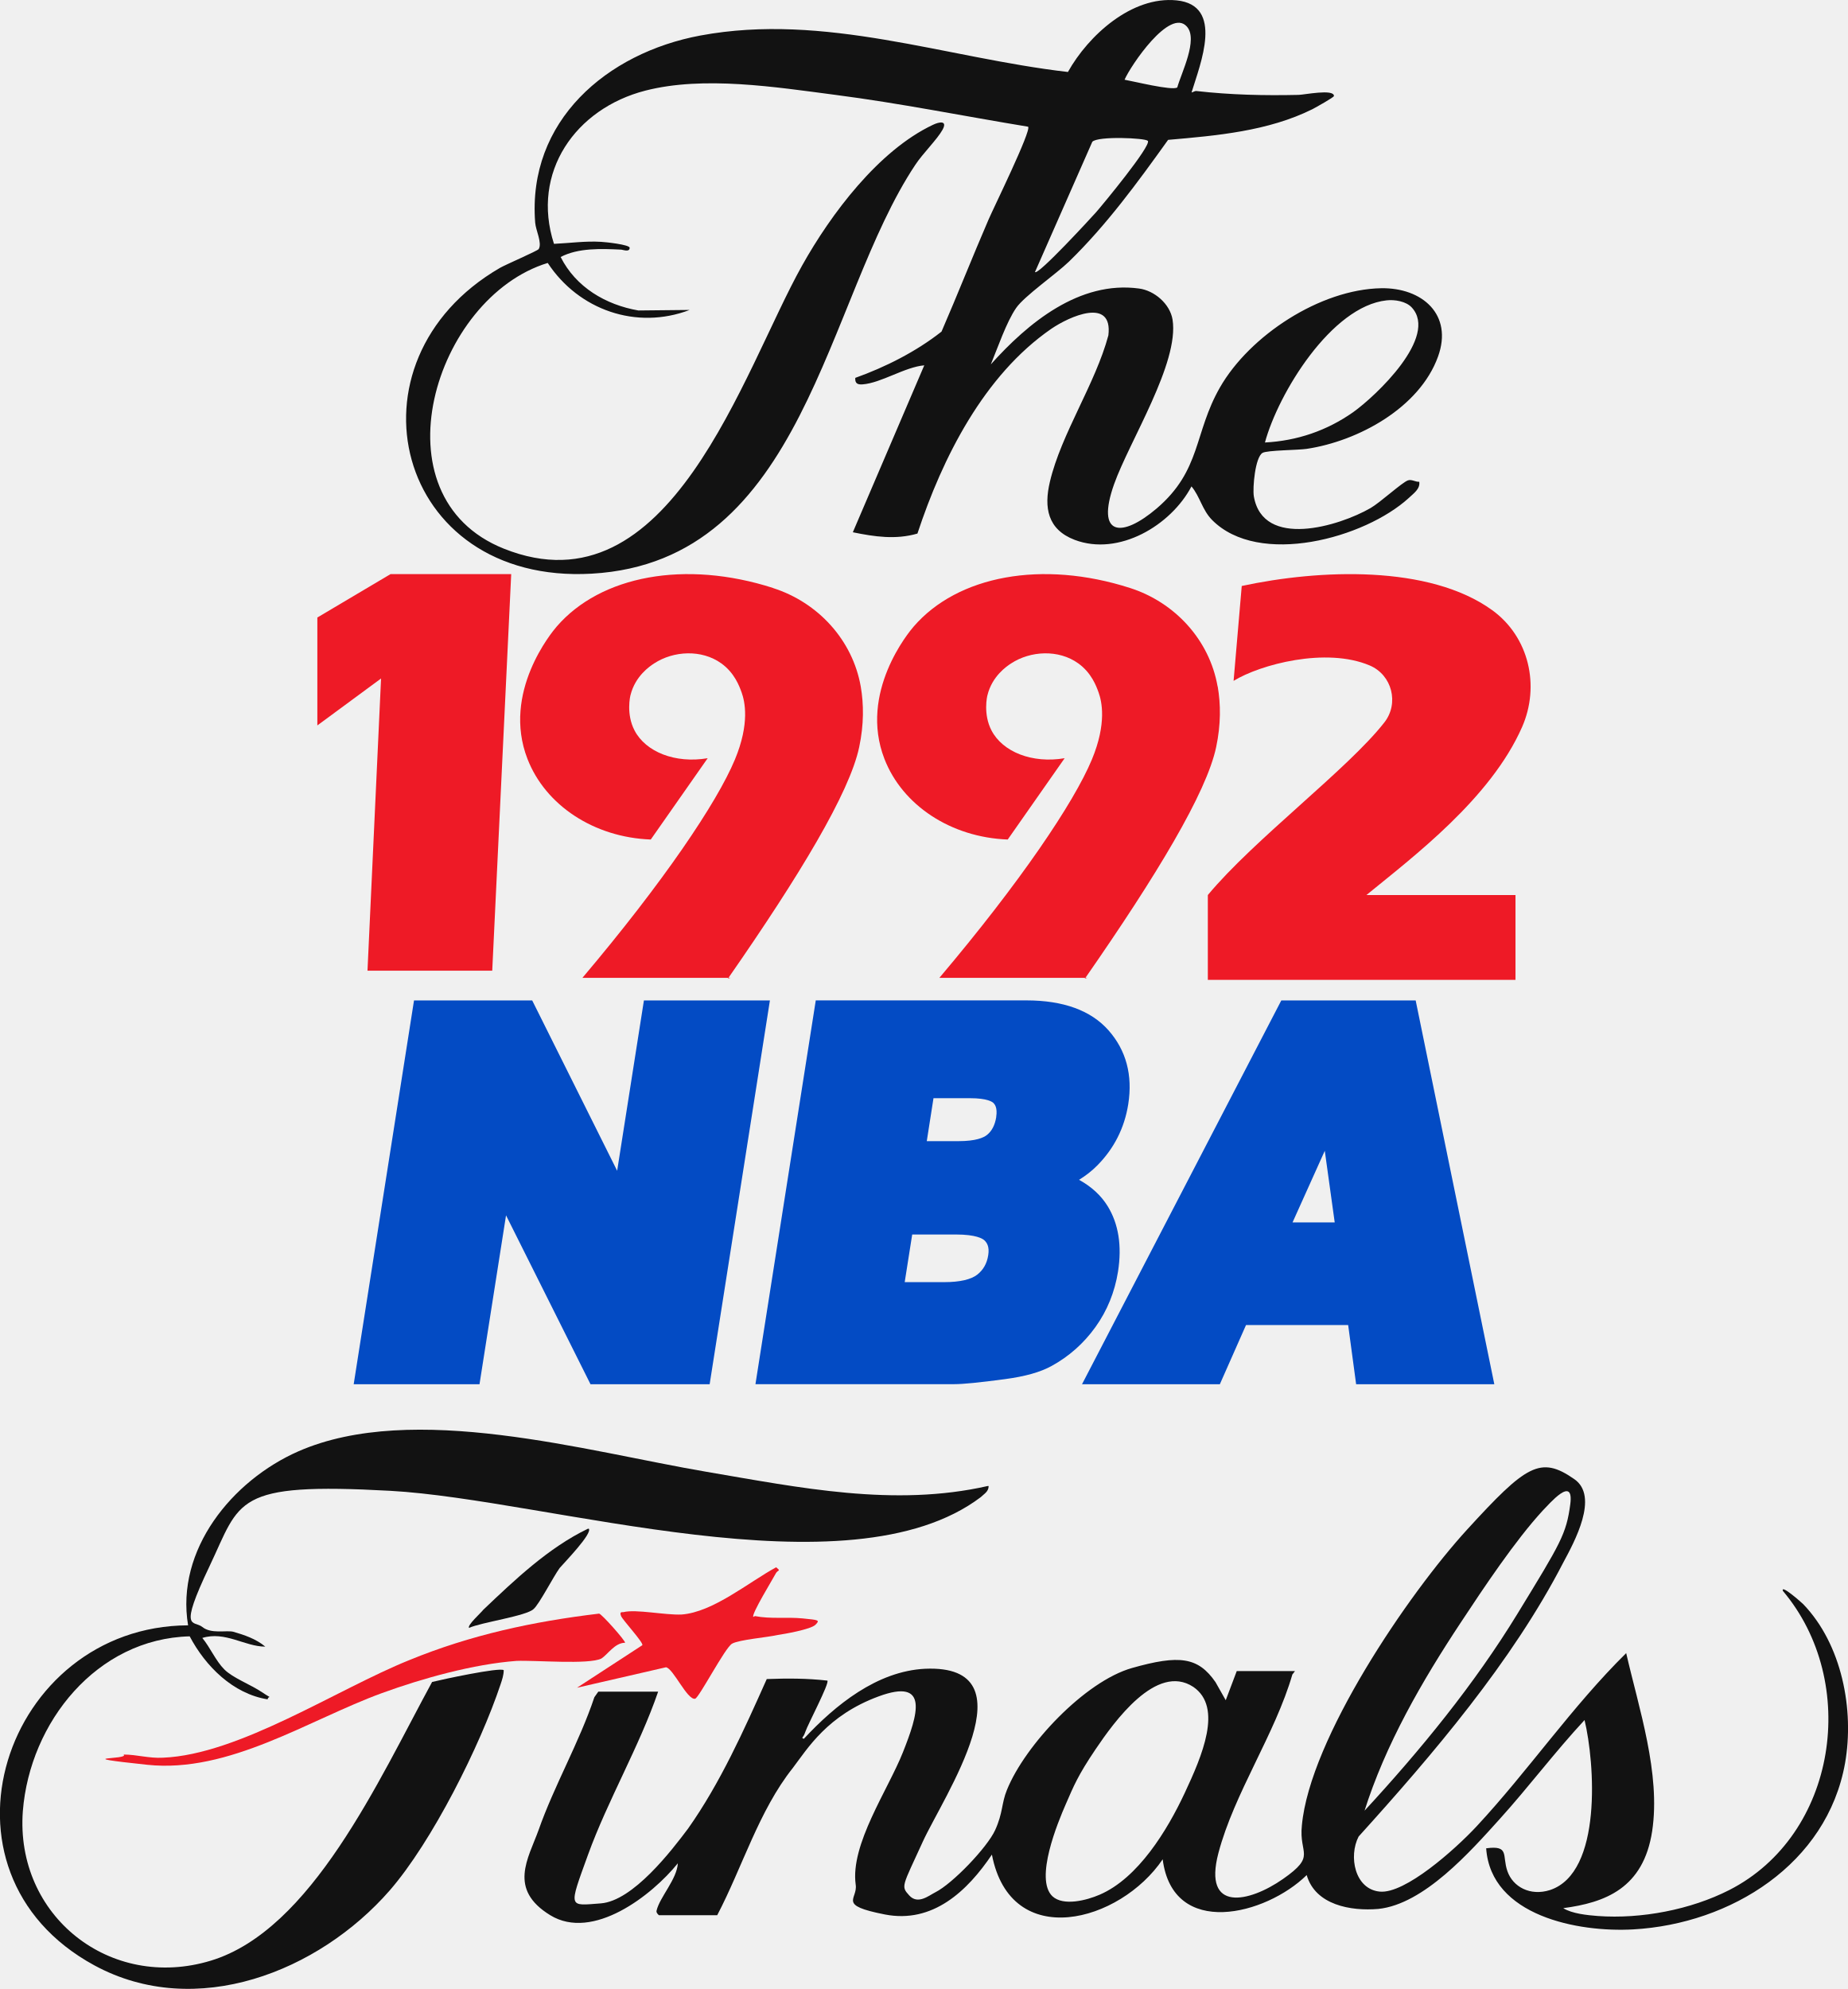
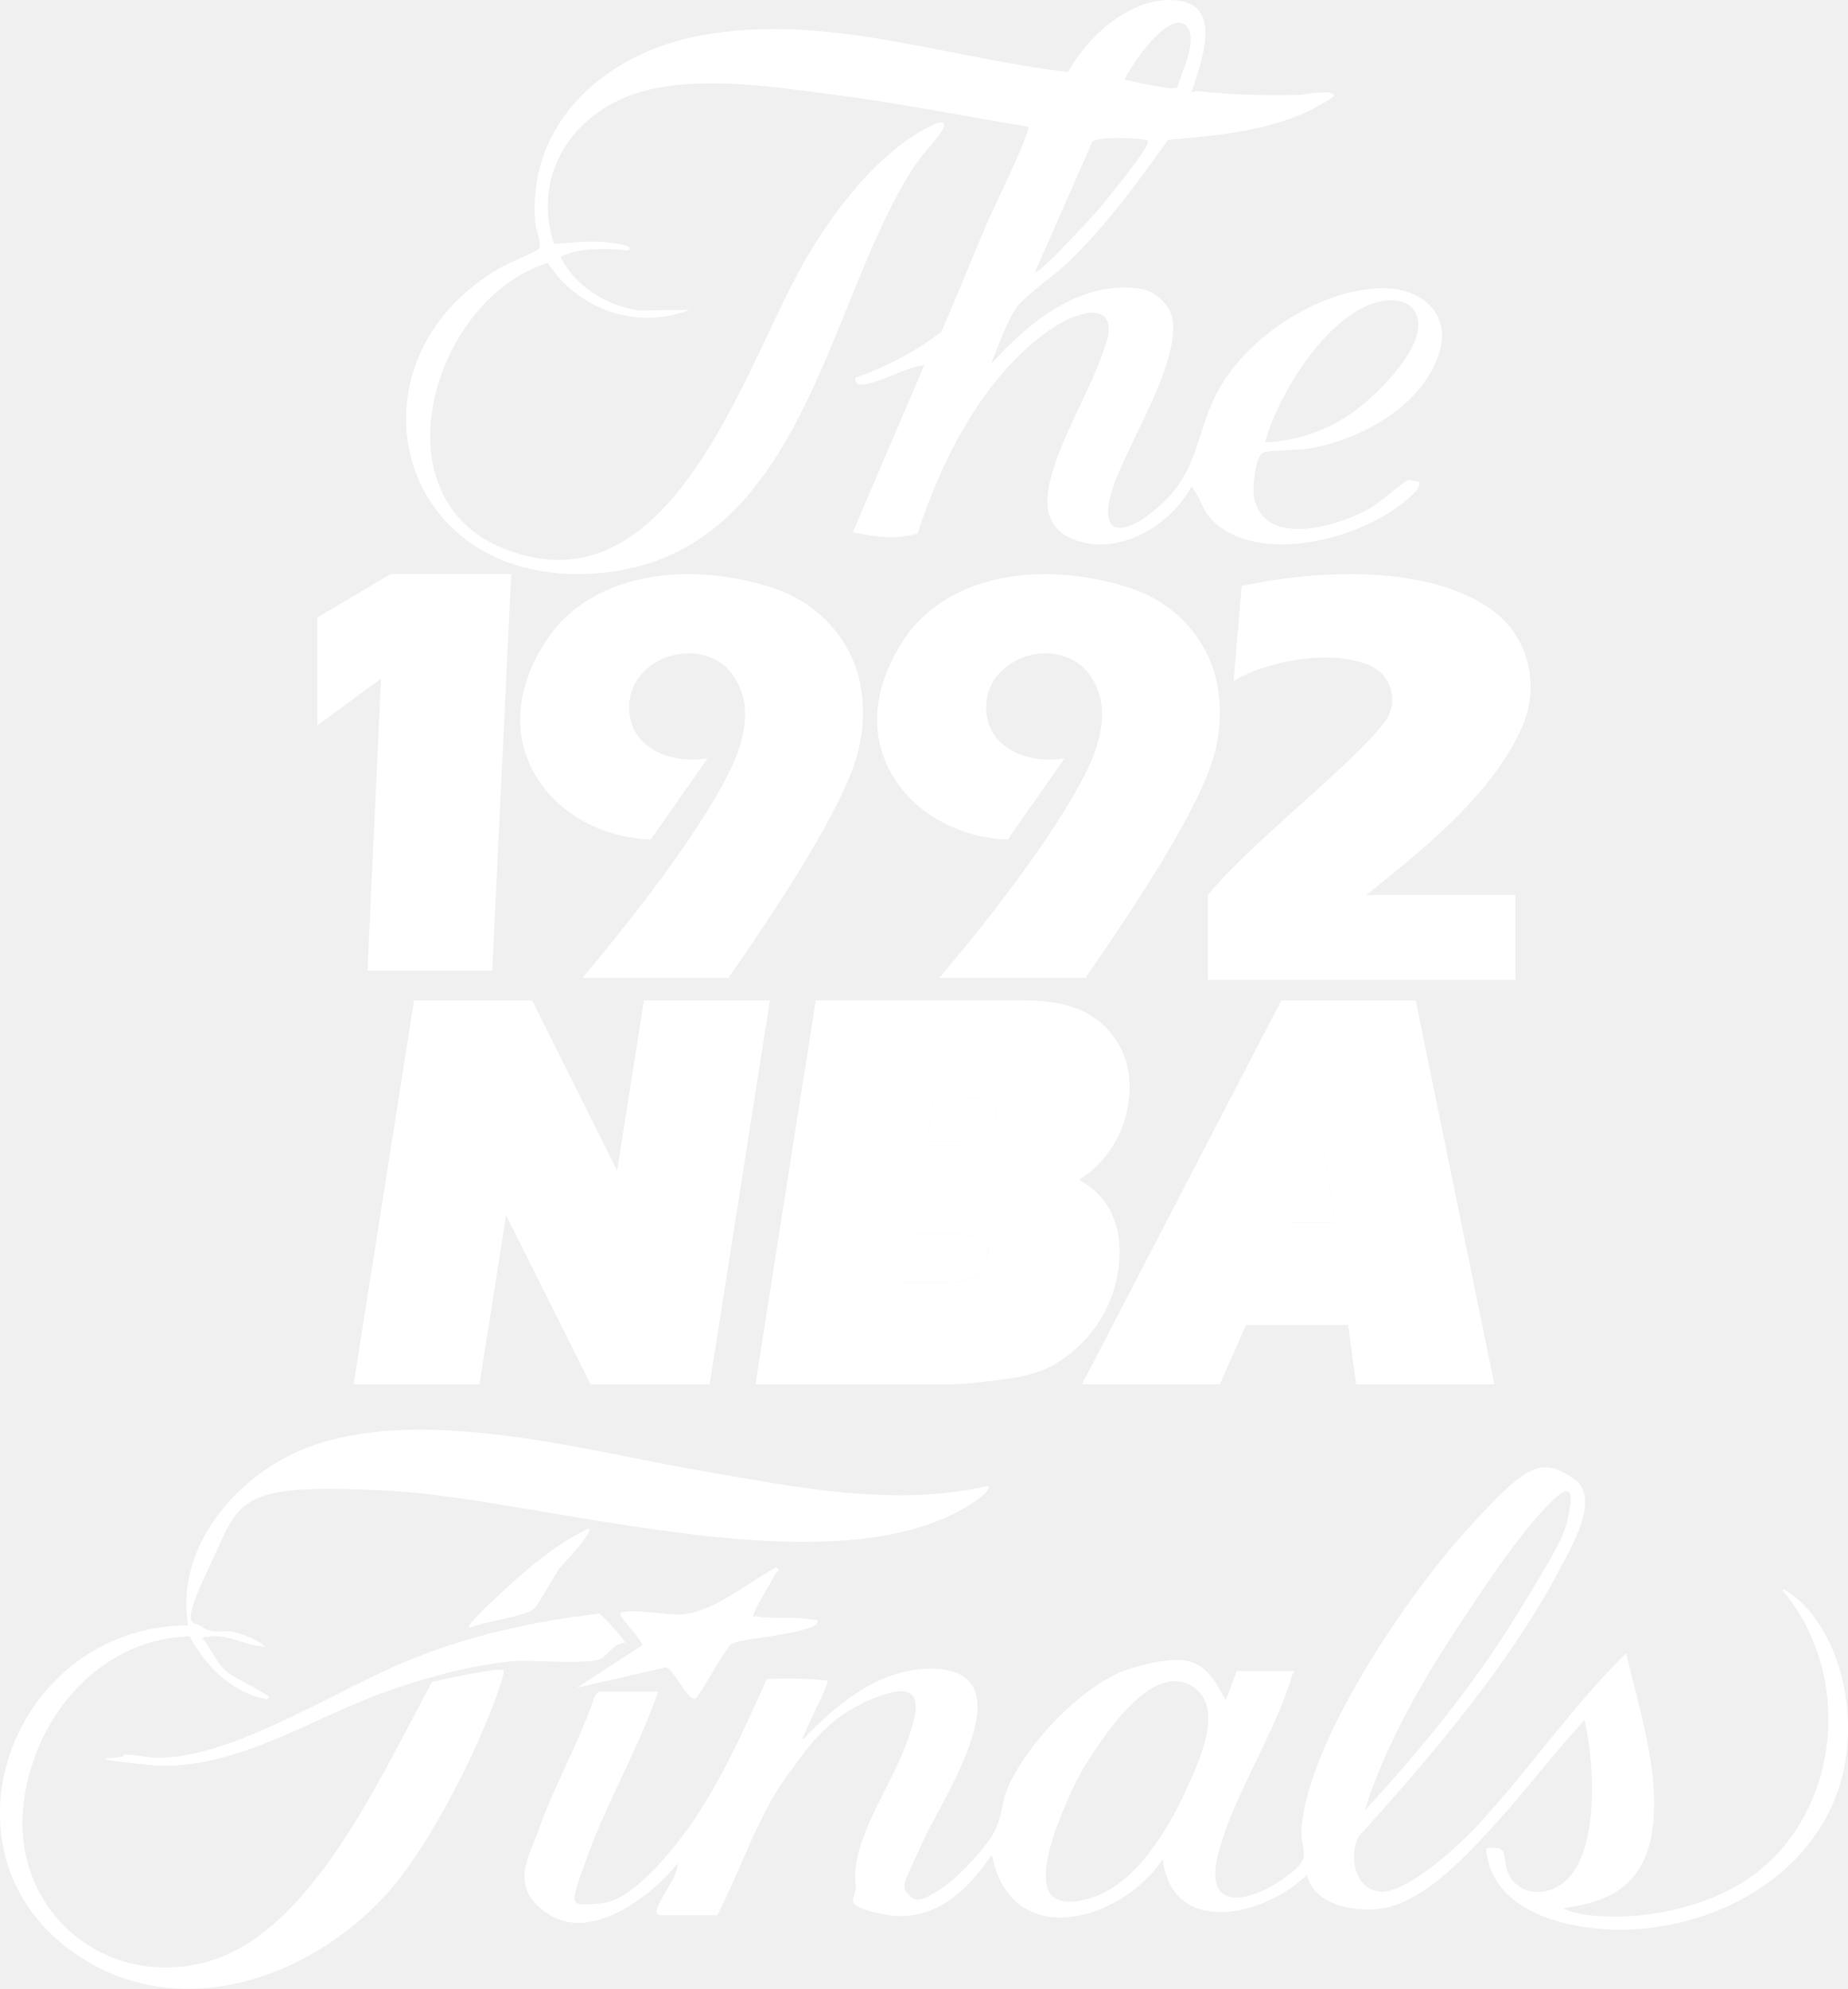
<svg xmlns="http://www.w3.org/2000/svg" id="Layer_2" data-name="Layer 2" viewBox="0 0 310.66 334.34">
  <defs>
    <style>
      .cls-1 {
-         fill: #121212;
-       }
- 
-       .cls-2 {
-         fill: #034bc4;
-       }
- 
-       .cls-3 {
-         fill: #ee1a26;
-       }
- 
-       .cls-4 {
-         fill: none;
+         fill: #fff;
      }
    </style>
  </defs>
  <g id="Layer_1-2" data-name="Layer 1">
    <path class="cls-1" d="M200.27,15.55c.31-.03.53-.28.87-.25,5.72.65,11.36.78,17.14.65.9,0,6-1.06,5.97.19,0,.22-3.08,1.93-3.61,2.21-7.44,3.7-16.08,4.45-24.27,5.16-5.13,7.16-10.36,14.34-16.67,20.47-2.15,2.08-7.5,5.79-8.87,7.78-1.62,2.33-3.14,6.78-4.26,9.49,6.22-6.94,14.87-14.12,24.92-12.75,2.58.34,5.2,2.58,5.63,5.23,1.15,7.28-7.25,20.41-9.83,27.66-3.11,8.77,1.28,9.08,7.16,4.08,7.53-6.44,6.22-12.63,10.64-20.35,5.01-8.74,16.86-16.49,27.1-16.67,6.88-.12,12.13,4.42,9.55,11.51-3.11,8.59-13.41,14.19-22.06,15.49-1.4.22-6.69.22-7.44.68-1.24.75-1.68,5.85-1.46,7.28,1.52,8.93,14.34,5.04,19.63,1.99,1.65-.96,5.2-4.23,6.25-4.64.65-.25,1.28.28,1.93.22.19,1.21-.96,1.96-1.74,2.71-7.4,6.78-25.23,11.67-33.1,3.7-1.65-1.68-2.02-3.92-3.45-5.63-3.45,6.56-12.23,11.79-19.63,8.99-4.57-1.74-5.2-5.44-4.17-9.77,1.9-8.06,7.65-16.46,9.83-24.61.78-6.47-6.53-3.2-9.61-1.09-11.32,7.81-18.29,21.68-22.49,34.41-3.64,1.06-7.22.53-10.86-.22l12.01-28.06c-3.27.28-7.22,2.96-10.36,3.2-.81.06-1.31-.12-1.24-1.09,5.04-1.8,10.24-4.42,14.5-7.78,2.71-6.25,5.2-12.57,7.9-18.82.75-1.77,7.25-14.99,6.66-15.62-10.76-1.77-21.56-3.95-32.39-5.35-10.05-1.31-22.12-3.24-31.95-.72-11.76,3.02-19.26,13.75-15.37,25.76,2.64-.12,5.26-.5,7.9-.34.72.03,4.82.47,4.82,1,0,.81-1.15.31-1.46.31-3.3-.16-7.19-.31-10.14,1.24,2.55,5.07,7.56,8.03,13.07,8.99l8.62-.09c-8.96,3.42-18.67,0-23.86-7.9-19.07,5.82-29.34,39.26-7.37,48.03,27.94,11.17,40.19-29.87,50.12-47.57,4.85-8.68,12.85-19.35,21.99-23.67,1.09-.53,2.52-.78,1.62.84s-3.3,3.95-4.57,5.88c-15.18,22.8-18.54,66.67-54.38,68.72-33.13,1.9-42.46-35.71-15.46-51.39,1.03-.59,6.32-2.86,6.53-3.17.62-1.03-.5-3.17-.59-4.45-1.34-17.11,12.07-28.53,27.78-31.45,20.91-3.89,41.25,3.76,61.78,6.13,3.42-6.13,10.73-12.79,18.26-12.04,8.06.81,3.98,10.7,2.52,15.49,0,0-.03,0-.03,0ZM197.91,14.71c.68-2.46,3.55-8.06,1.62-10.24-2.86-3.24-9.49,6.63-10.48,8.93,1.46.25,7.96,1.87,8.84,1.31h.03ZM192.93,23.67c-.34-.47-8.34-.84-9.3.16l-9.64,21.9c.5.62,9.52-9.21,10.27-10.05,1.09-1.24,9.3-11.17,8.71-12.01h-.03ZM237.32,51.67c-.96-1.03-2.86-1.34-4.23-1.18-9.27,1-18.2,15.62-20.44,23.89,5.41-.28,10.42-1.99,14.84-5.1,3.76-2.68,14.4-12.69,9.83-17.61Z" />
    <g>
      <path class="cls-1" d="M217.27,281.44c-2.91,10.06-9.79,19.98-12.44,30.04-2.65,10.06,5.16,8.34,10.85,4.37s2.65-4.1,3.18-9c1.32-14.55,17.86-38.9,27.79-49.75,9.92-10.85,12.31-12.44,18-8.47,4.23,2.91,0,10.59-1.85,14.03-8.6,16.67-21.96,32.29-34.4,46.05-1.72,3.31-.66,8.87,3.57,9.26s12.57-7.01,16.27-10.98c8.73-9.39,16.01-20.11,25.14-29.11,2.12,9.26,5.82,20.24,4.37,29.9-1.46,9.66-7.94,12.04-14.95,12.97,1.46.93,4.1,1.19,5.82,1.32,7.28.53,15.61-1.06,22.1-4.37,18.13-9.26,21.96-34.93,9-50.28-.4-1.19,3.18,1.98,3.44,2.25,6.48,6.75,8.6,17.73,7.01,26.73-3.04,16.94-19.19,26.99-35.59,27.92-9.26.53-23.95-2.25-24.74-13.63,3.97-.53,2.65,1.19,3.57,3.84s3.84,4.23,7.15,3.18c8.87-2.91,7.54-21.44,5.82-28.58-5.03,5.42-9.39,11.25-14.29,16.67-4.9,5.42-12.7,14.29-20.38,15.08-4.63.4-10.59-.66-12.04-5.69-6.88,6.75-22.49,10.72-24.21-2.65-7.15,10.59-25.54,15.61-28.71-.79-4.1,6.09-9.92,11.64-18,10.06s-4.5-2.51-4.9-5.03c-.93-6.75,5.42-15.88,7.94-22.23s4.5-12.57-4.1-9.39c-8.6,3.18-11.91,8.73-14.42,12.04-5.69,7.15-8.47,16.67-12.7,24.74h-9.79s-.53-.4-.4-.79c.53-2.25,3.44-5.29,3.57-7.94-4.37,5.42-14.29,13.1-21.44,8.73-7.15-4.37-3.7-9.53-1.98-14.29,2.65-7.54,6.88-14.82,9.39-22.36l.66-.93h10.06c-3.18,9.26-8.47,18.26-11.78,27.39-3.31,9.13-3.31,8.6,2.12,8.2s11.91-8.87,14.69-12.57c5.42-7.67,9.39-16.54,13.23-25.14,3.44-.13,6.75-.13,10.19.26.4.4-3.31,7.41-3.7,8.6s-.79.93-.26,1.19c5.29-5.69,12.31-11.38,20.38-11.78,18.26-.79,3.04,21.57-.4,29.11-3.44,7.54-3.7,7.41-2.25,9s3.31,0,4.37-.53c2.91-1.46,8.73-7.54,10.06-10.45s1.06-4.5,1.98-6.75c3.04-7.54,13.1-18.26,21.04-20.51,7.94-2.25,11.11-1.85,14.03,2.38l1.72,3.04,1.85-4.9h9.79l-.4.53h0ZM229.31,304.46c9.53-10.32,18.52-21.3,25.8-33.21,7.28-11.91,8.2-13.36,8.87-18.39.66-5.03-3.57,0-4.63,1.06-4.63,5.03-9.92,12.97-13.76,18.79-6.48,9.79-12.7,20.51-16.27,31.89h0v-.13ZM176.92,318.75c1.85,1.72,5.82.66,7.94-.26,6.48-2.78,11.38-10.85,14.29-17.07s6.48-14.42,1.46-17.86c-6.22-4.1-13.36,5.95-16.41,10.45-3.04,4.5-3.7,6.22-5.03,9.26s-5.29,12.57-2.25,15.48h0Z" />
      <g>
        <path class="cls-1" d="M166.2,249.81c0,.93-.79,1.32-1.32,1.85-22.23,16.8-72.77.4-99.24-1.06-26.46-1.46-25.14,1.59-30.43,12.7-5.29,11.11-2.65,9-1.19,10.19s3.97.53,5.16.79c1.85.53,3.84,1.19,5.42,2.51-3.44,0-6.75-2.65-10.59-1.46,1.32,1.59,2.25,3.84,3.7,5.29s4.37,2.51,6.35,3.84,1.06.4.93,1.19c-5.82-.93-10.45-5.56-13.1-10.59-15.61.4-26.86,14.42-28.05,29.37-1.32,17.6,14.69,30.3,31.62,25.14,16.94-5.16,28.18-30.3,37.18-46.84,1.59-.4,11.38-2.51,12.04-1.98,0,.79-.26,1.59-.53,2.38-3.44,10.32-11.51,26.46-18.66,34.67-11.91,13.63-32.55,21.83-49.62,12.57-28.98-15.75-15.08-57.03,15.75-57.16-2.12-12.7,7.41-24.35,18.52-29.24,19.32-8.47,48.43,0,68.67,3.44,15.61,2.65,31.49,5.95,47.24,2.38h.13Z" />
-         <path class="cls-3" d="M105.07,276.14c-1.72,0-2.91,1.98-3.97,2.65-2.12,1.06-11.11.26-14.29.4-7.15.53-15.75,2.91-22.63,5.42-12.31,4.5-25.67,13.5-39.43,12.04-13.76-1.46-2.91-.79-3.97-1.72,2.25,0,4.23.66,6.62.53,12.83-.53,29.24-11.51,41.42-16.41,10.32-4.23,20.77-6.48,31.89-7.81.4,0,4.5,4.63,4.37,4.9h0Z" />
-         <path class="cls-3" d="M126.9,271.65c2.65.53,5.42.13,8.07.4s2.91.26,2.12,1.06-5.42,1.59-6.35,1.72c-1.72.4-6.48.79-7.67,1.46s-5.56,9.13-6.22,9.26c-1.32.26-3.7-5.16-4.9-5.29l-14.95,3.44,10.98-7.15c.26-.4-3.31-4.23-3.57-4.9s0-.66.4-.66c2.12-.53,7.01.53,9.79.4,5.29-.4,11.25-5.42,15.88-7.94.79.66.4.4,0,.93-.4.79-4.23,7.01-3.84,7.41h0l.26-.13Z" />
+         <path class="cls-1" d="M105.07,276.14c-1.72,0-2.91,1.98-3.97,2.65-2.12,1.06-11.11.26-14.29.4-7.15.53-15.75,2.91-22.63,5.42-12.31,4.5-25.67,13.5-39.43,12.04-13.76-1.46-2.91-.79-3.97-1.72,2.25,0,4.23.66,6.62.53,12.83-.53,29.24-11.51,41.42-16.41,10.32-4.23,20.77-6.48,31.89-7.81.4,0,4.5,4.63,4.37,4.9h0Z" />
+         <path class="cls-1" d="M126.9,271.65c2.65.53,5.42.13,8.07.4s2.91.26,2.12,1.06-5.42,1.59-6.35,1.72c-1.72.4-6.48.79-7.67,1.46s-5.56,9.13-6.22,9.26c-1.32.26-3.7-5.16-4.9-5.29l-14.95,3.44,10.98-7.15c.26-.4-3.31-4.23-3.57-4.9s0-.66.4-.66c2.12-.53,7.01.53,9.79.4,5.29-.4,11.25-5.42,15.88-7.94.79.66.4.4,0,.93-.4.79-4.23,7.01-3.84,7.41h0l.26-.13Z" />
        <path class="cls-1" d="M98.98,256.96c.66.79-4.1,5.69-4.9,6.62-1.06,1.46-3.44,6.09-4.37,6.88-1.19,1.19-8.87,2.25-10.85,3.18-.4-.4,2.12-2.65,2.38-3.04,5.29-5.03,10.98-10.45,17.6-13.63h.13Z" />
      </g>
    </g>
    <g>
-       <path class="cls-3" d="M122.85,164.35h-.4s-.06.09-.09.13l.49-.13Z" />
-       <path class="cls-3" d="M129.97,98.84c-14.78-4.75-29-2.09-36.4,6.5-.76.88-9.23,11.04-4.9,22.22,3.03,7.82,11.19,13.2,20.73,13.56l9.57-13.67c-5.45.93-10.42-1.05-12.3-4.67-1.43-2.74-.73-5.75-.68-5.92.79-3.21,3.23-4.86,3.99-5.35,3.23-2.11,7.96-2.39,11.28,0,2.2,1.58,3.02,3.78,3.42,4.9.52,1.46,1.41,5.16-1.14,11.28-3.03,7.27-12.08,20.66-25.63,36.68h24.55c11.93-17.16,20.36-31.1,21.98-38.79.81-3.83.77-7.23.26-10.18-1.37-7.81-7.17-14.12-14.71-16.54Z" />
-       <path class="cls-3" d="M182.35,164.48l.49-.13h-.4s-.06.09-.09.13Z" />
-       <path class="cls-3" d="M204.69,115.38c-1.37-7.81-7.17-14.12-14.71-16.54-14.78-4.75-29-2.09-36.4,6.5-.76.88-9.23,11.04-4.9,22.22,3.03,7.82,11.19,13.2,20.73,13.56l9.57-13.67c-5.45.93-10.42-1.05-12.3-4.67-1.43-2.74-.73-5.75-.68-5.92.79-3.21,3.23-4.86,3.99-5.35,3.23-2.11,7.96-2.39,11.28,0,2.2,1.58,3.02,3.78,3.42,4.9.52,1.46,1.41,5.16-1.14,11.28-3.03,7.27-12.08,20.66-25.63,36.68h24.55c11.93-17.16,20.36-31.1,21.98-38.79.81-3.83.77-7.23.26-10.18Z" />
-       <path class="cls-3" d="M255.87,122.23c3.07-6.97,1.16-15.19-5.01-19.66-10.58-7.66-29.05-6.88-42.11-4.07l-1.37,15.95c4.46-2.75,15.53-5.71,22.88-2.59,3.76,1.59,4.98,6.36,2.47,9.57-6.11,7.83-21.9,19.66-29.68,29.02v14.26h51.72v-14.26h-25.06c7.93-6.48,20.88-16.24,26.16-28.22Z" />
-       <polygon class="cls-3" points="53.35 103.8 53.35 121.94 64.06 114.05 61.78 163.17 82.75 163.17 85.94 96.5 65.66 96.5 53.35 103.8" />
+       <path class="cls-1" d="M122.85,164.35h-.4s-.06.09-.09.13l.49-.13Z" />
+       <path class="cls-1" d="M129.97,98.84c-14.78-4.75-29-2.09-36.4,6.5-.76.88-9.23,11.04-4.9,22.22,3.03,7.82,11.19,13.2,20.73,13.56l9.57-13.67c-5.45.93-10.42-1.05-12.3-4.67-1.43-2.74-.73-5.75-.68-5.92.79-3.21,3.23-4.86,3.99-5.35,3.23-2.11,7.96-2.39,11.28,0,2.2,1.58,3.02,3.78,3.42,4.9.52,1.46,1.41,5.16-1.14,11.28-3.03,7.27-12.08,20.66-25.63,36.68h24.55c11.93-17.16,20.36-31.1,21.98-38.79.81-3.83.77-7.23.26-10.18-1.37-7.81-7.17-14.12-14.71-16.54Z" />
+       <path class="cls-1" d="M182.35,164.48l.49-.13h-.4s-.06.09-.09.13Z" />
+       <path class="cls-1" d="M204.69,115.38c-1.37-7.81-7.17-14.12-14.71-16.54-14.78-4.75-29-2.09-36.4,6.5-.76.88-9.23,11.04-4.9,22.22,3.03,7.82,11.19,13.2,20.73,13.56l9.57-13.67c-5.45.93-10.42-1.05-12.3-4.67-1.43-2.74-.73-5.75-.68-5.92.79-3.21,3.23-4.86,3.99-5.35,3.23-2.11,7.96-2.39,11.28,0,2.2,1.58,3.02,3.78,3.42,4.9.52,1.46,1.41,5.16-1.14,11.28-3.03,7.27-12.08,20.66-25.63,36.68h24.55c11.93-17.16,20.36-31.1,21.98-38.79.81-3.83.77-7.23.26-10.18Z" />
+       <path class="cls-1" d="M255.87,122.23c3.07-6.97,1.16-15.19-5.01-19.66-10.58-7.66-29.05-6.88-42.11-4.07l-1.37,15.95c4.46-2.75,15.53-5.71,22.88-2.59,3.76,1.59,4.98,6.36,2.47,9.57-6.11,7.83-21.9,19.66-29.68,29.02v14.26h51.72v-14.26h-25.06c7.93-6.48,20.88-16.24,26.16-28.22Z" />
+       <polygon class="cls-1" points="53.35 103.8 53.35 121.94 64.06 114.05 61.78 163.17 82.75 163.17 85.94 96.5 65.66 96.5 53.35 103.8" />
    </g>
    <g>
-       <path class="cls-4" d="M164.28,214.26c1.02-.8,1.63-1.87,1.84-3.26.23-1.43-.21-2.08-.61-2.48-.3-.3-1.38-1.01-4.86-1.01h-7.32l-1.26,8h6.69c2.56,0,4.46-.43,5.51-1.26Z" />
-       <path class="cls-4" d="M163.06,184.6h-6.13l-1.13,7.22h5.35c2.86,0,4.17-.57,4.77-1.04.84-.67,1.35-1.65,1.56-3.02.25-1.6-.27-2.15-.44-2.33-.19-.19-1.02-.83-3.97-.83Z" />
-       <polygon class="cls-4" points="217.29 205.48 224.38 205.48 222.71 193.44 217.29 205.48" />
-       <polygon class="cls-2" points="108.25 168.17 103.75 196.8 89.47 168.17 69.6 168.17 59.46 232.68 80.61 232.68 85.07 204.29 99.27 232.68 119.3 232.68 129.43 168.17 108.25 168.17" />
-       <path class="cls-2" d="M187.95,213.75c.68-4.33.09-8.03-1.74-11-1.11-1.8-2.72-3.28-4.81-4.43,1.15-.71,2.16-1.5,3.03-2.38,2.85-2.86,4.61-6.34,5.24-10.33.77-4.88-.35-9.06-3.32-12.42-2.95-3.34-7.6-5.03-13.8-5.03h-35.41l-10.14,64.51h33.46c1.43,0,4.2-.27,8.45-.84,3.4-.45,5.97-1.17,7.86-2.21,2.93-1.6,5.41-3.8,7.38-6.54,1.98-2.75,3.25-5.89,3.8-9.33ZM167.48,187.76c-.22,1.37-.73,2.35-1.56,3.02-.59.47-1.9,1.04-4.77,1.04h-5.35l1.13-7.22h6.13c2.95,0,3.79.63,3.97.83.17.18.69.73.44,2.33ZM153.34,207.51h7.32c3.47,0,4.55.71,4.86,1.01.4.4.84,1.05.61,2.48-.22,1.39-.82,2.45-1.84,3.26-1.05.82-2.95,1.26-5.51,1.26h-6.69l1.26-8Z" />
-       <path class="cls-2" d="M237.98,168.17h-22.58l-33.5,64.51h23.17l4.4-9.95h17.17l1.34,9.95h23.23l-13.22-64.51ZM224.38,205.48h-7.09l5.42-12.04,1.67,12.04Z" />
+       <path class="cls-1" d="M164.28,214.26c1.02-.8,1.63-1.87,1.84-3.26.23-1.43-.21-2.08-.61-2.48-.3-.3-1.38-1.01-4.86-1.01h-7.32l-1.26,8h6.69c2.56,0,4.46-.43,5.51-1.26Z" />
+       <path class="cls-1" d="M163.06,184.6h-6.13l-1.13,7.22h5.35c2.86,0,4.17-.57,4.77-1.04.84-.67,1.35-1.65,1.56-3.02.25-1.6-.27-2.15-.44-2.33-.19-.19-1.02-.83-3.97-.83Z" />
+       <polygon class="cls-1" points="217.29 205.48 224.38 205.48 222.71 193.44 217.29 205.48" />
+       <polygon class="cls-1" points="108.25 168.17 103.75 196.8 89.47 168.17 69.6 168.17 59.46 232.68 80.61 232.68 85.07 204.29 99.27 232.68 119.3 232.68 129.43 168.17 108.25 168.17" />
+       <path class="cls-1" d="M187.95,213.75c.68-4.33.09-8.03-1.74-11-1.11-1.8-2.72-3.28-4.81-4.43,1.15-.71,2.16-1.5,3.03-2.38,2.85-2.86,4.61-6.34,5.24-10.33.77-4.88-.35-9.06-3.32-12.42-2.95-3.34-7.6-5.03-13.8-5.03h-35.41l-10.14,64.51h33.46c1.43,0,4.2-.27,8.45-.84,3.4-.45,5.97-1.17,7.86-2.21,2.93-1.6,5.41-3.8,7.38-6.54,1.98-2.75,3.25-5.89,3.8-9.33ZM167.48,187.76c-.22,1.37-.73,2.35-1.56,3.02-.59.47-1.9,1.04-4.77,1.04h-5.35l1.13-7.22h6.13c2.95,0,3.79.63,3.97.83.17.18.69.73.44,2.33ZM153.34,207.51h7.32c3.47,0,4.55.71,4.86,1.01.4.4.84,1.05.61,2.48-.22,1.39-.82,2.45-1.84,3.26-1.05.82-2.95,1.26-5.51,1.26h-6.69l1.26-8Z" />
+       <path class="cls-1" d="M237.98,168.17h-22.58l-33.5,64.51h23.17l4.4-9.95h17.17l1.34,9.95h23.23l-13.22-64.51ZM224.38,205.48h-7.09l5.42-12.04,1.67,12.04Z" />
    </g>
  </g>
</svg>
